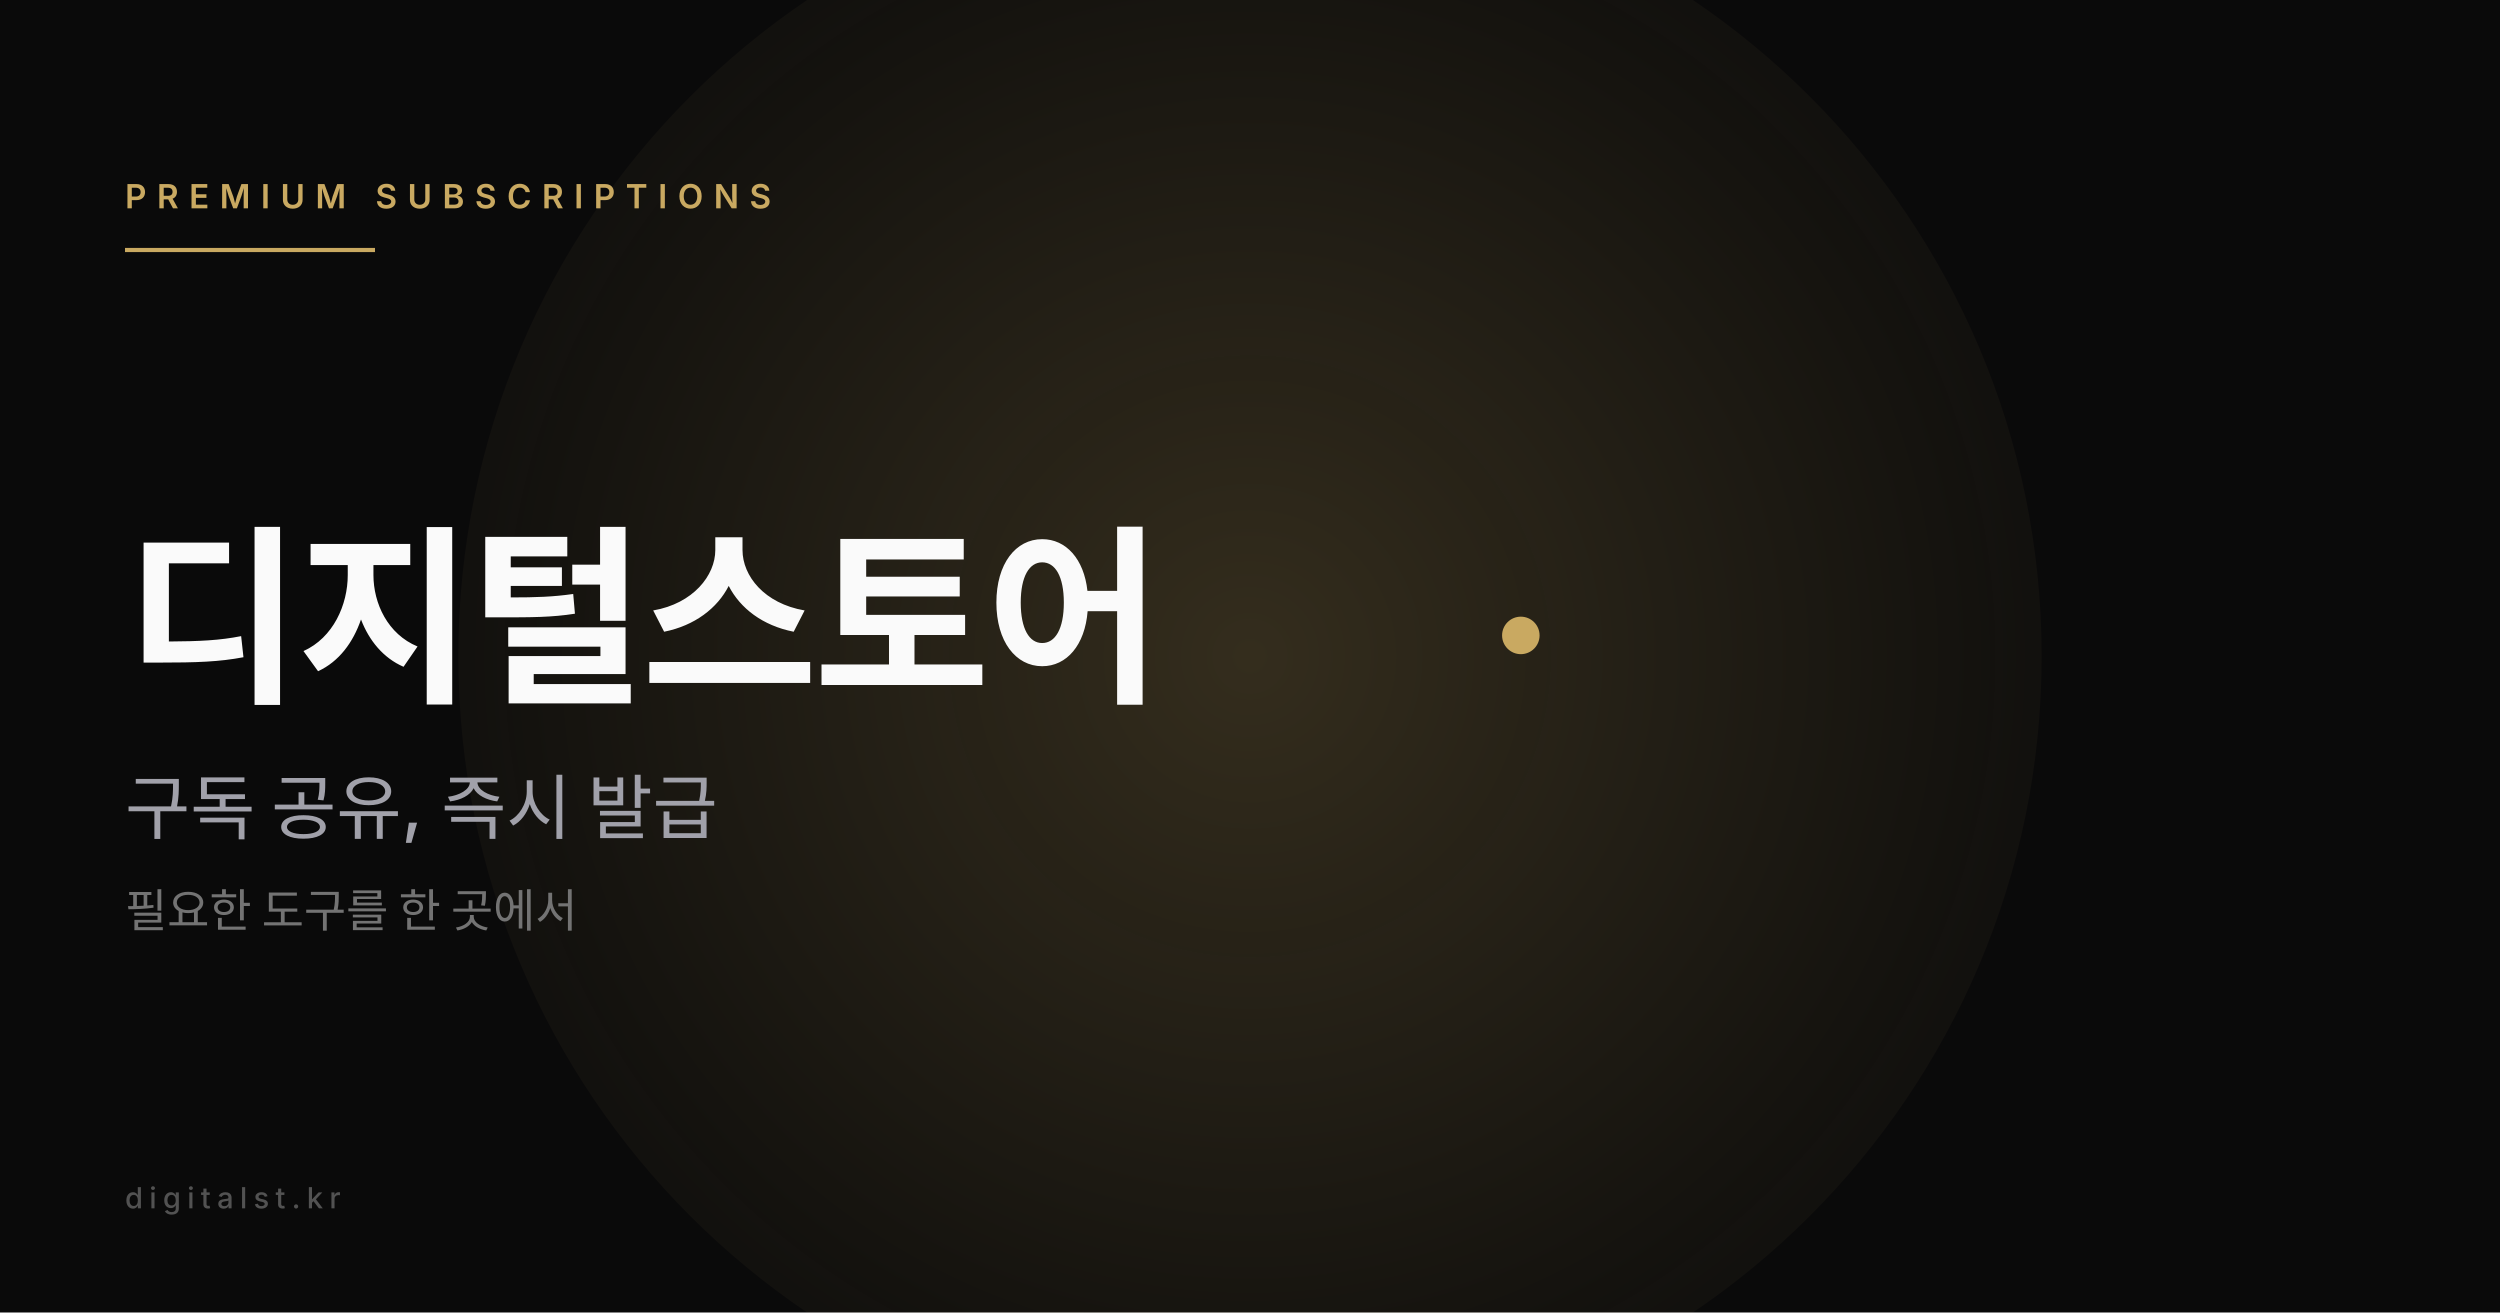
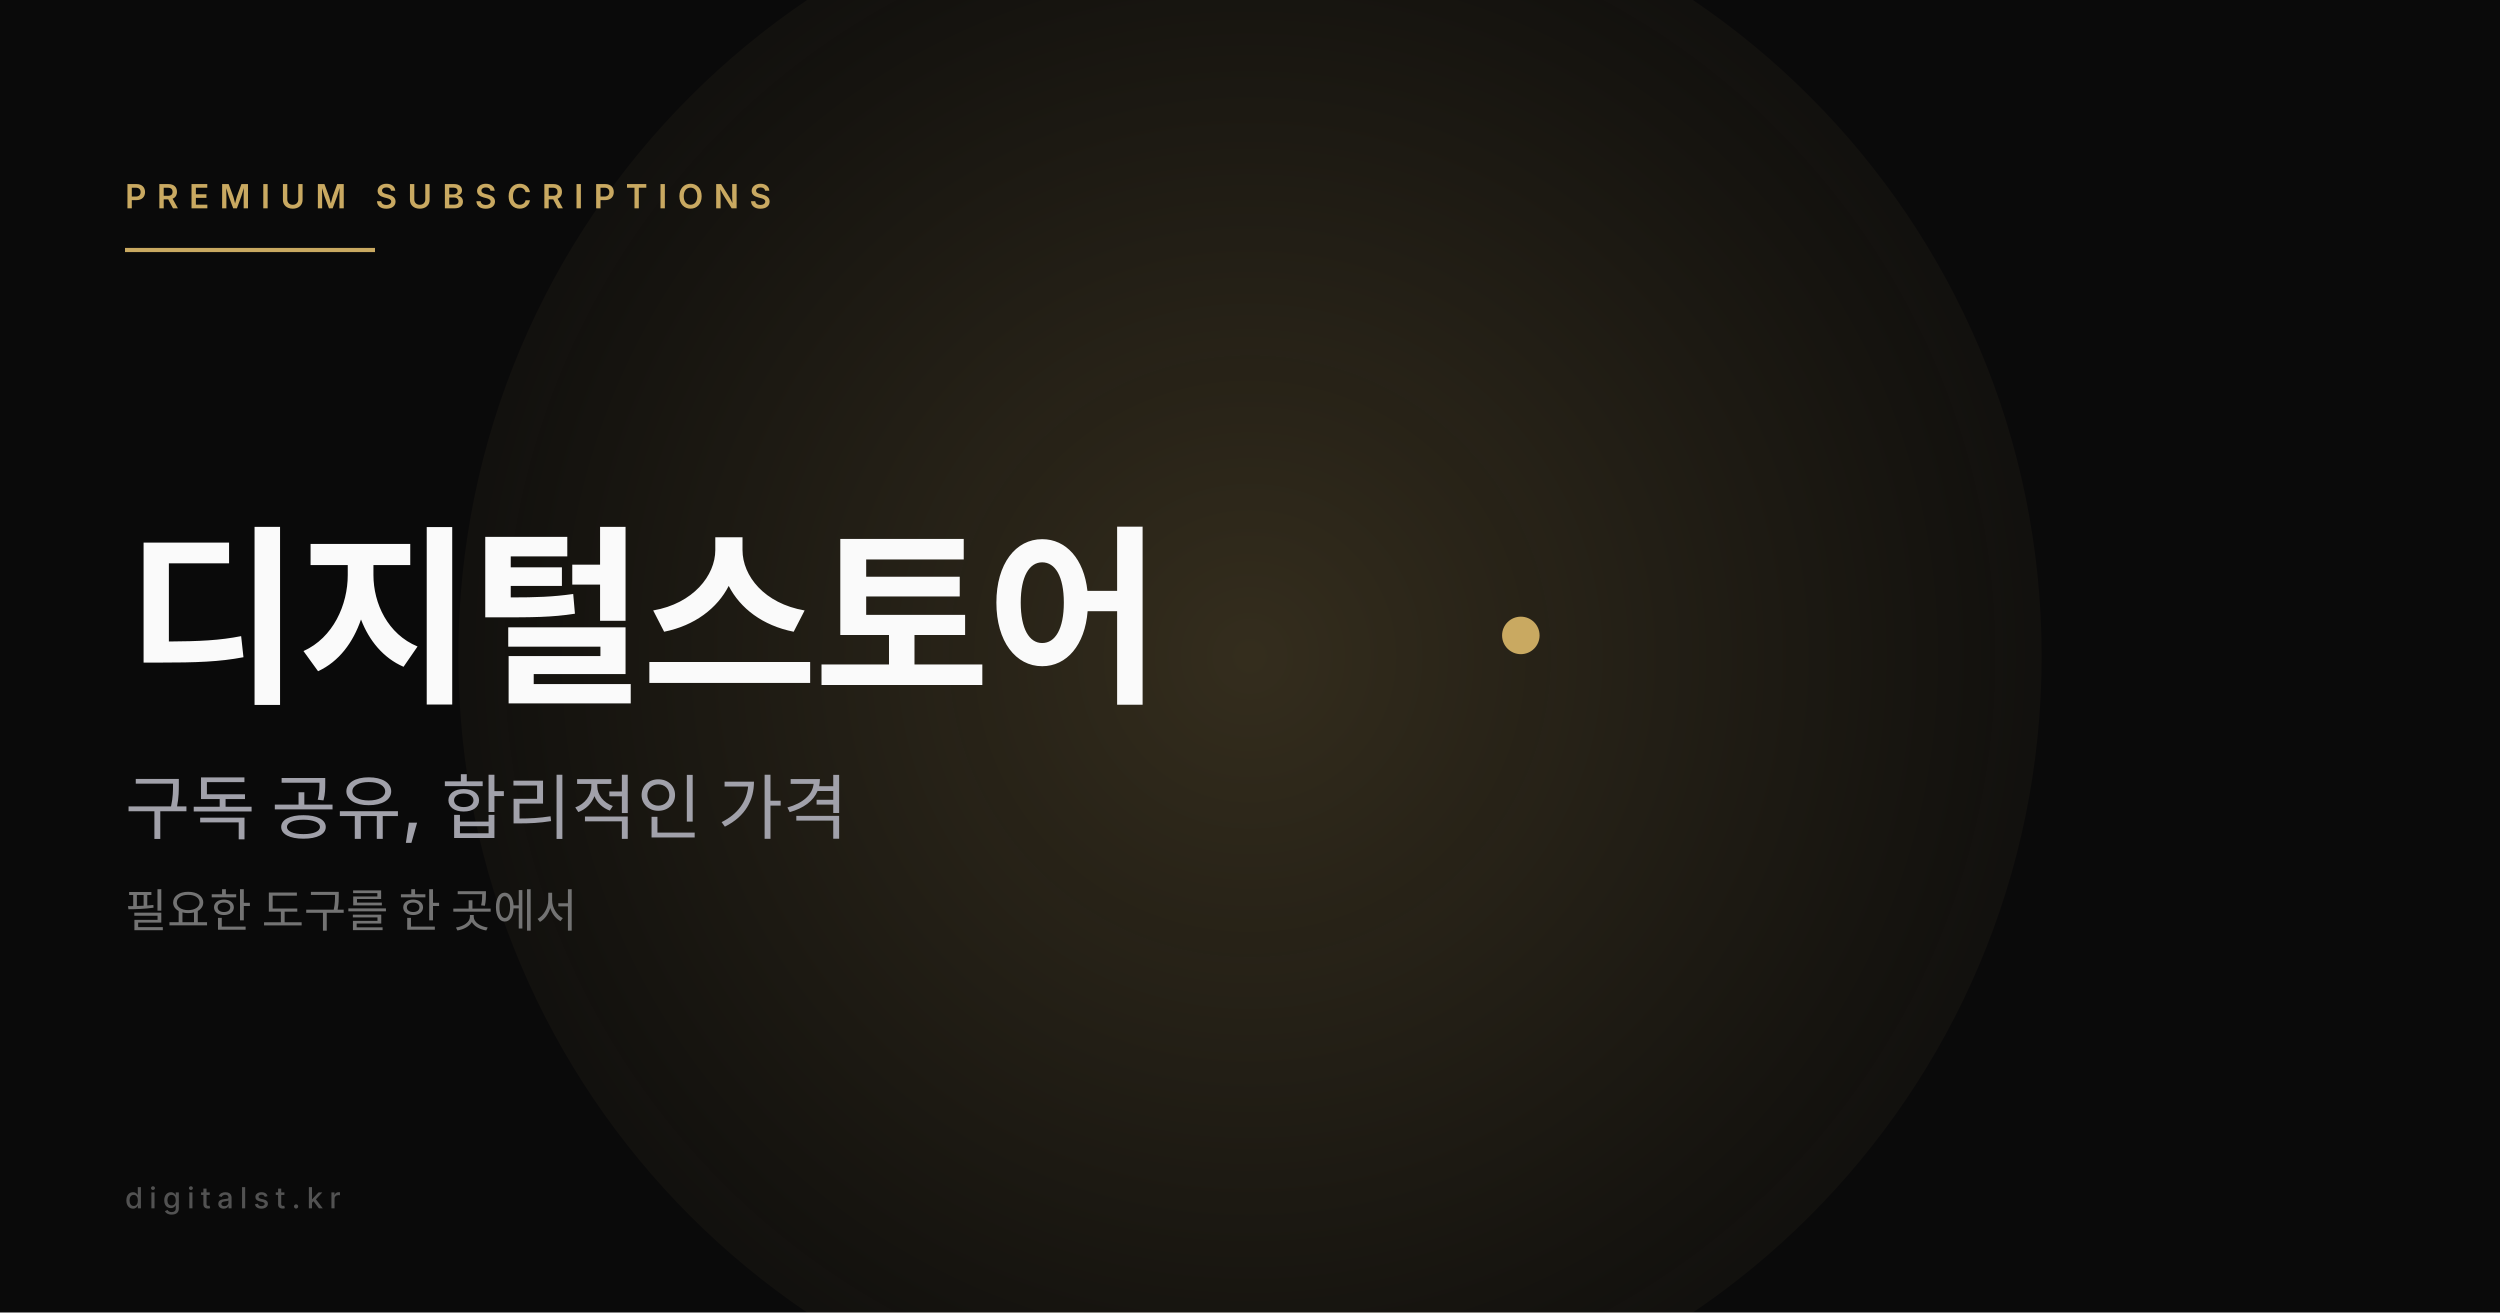
- <svg xmlns="http://www.w3.org/2000/svg" viewBox="0 0 1200 630" width="1200" height="630" role="img" aria-label="디지털스토어 — 프리미엄 구독 공유">
+ <svg xmlns="http://www.w3.org/2000/svg" viewBox="0 0 1200 630" width="1200" height="630" role="img" aria-label="디지털스토어 — 구독 공유, 합리적인 가격">
  <defs>
    <radialGradient id="goldGlow" cx="50%" cy="50%" r="60%">
      <stop offset="0%" stop-color="#C9A961" stop-opacity="0.22" />
      <stop offset="100%" stop-color="#C9A961" stop-opacity="0" />
    </radialGradient>
  </defs>
  <rect width="1200" height="630" fill="#0A0A0A" />
  <circle cx="600" cy="315" r="380" fill="url(#goldGlow)" />
  <text x="60" y="100" font-family="ui-sans-serif, system-ui, -apple-system, sans-serif" font-size="16" font-weight="600" letter-spacing="5" fill="#C9A961">PREMIUM SUBSCRIPTIONS</text>
  <line x1="60" y1="120" x2="180" y2="120" stroke="#C9A961" stroke-width="2" />
  <text x="60" y="330" font-family="ui-sans-serif, system-ui, -apple-system, sans-serif" font-size="92" font-weight="800" fill="#FAFAFA" letter-spacing="-2">디지털스토어</text>
  <circle cx="730" cy="305" r="9" fill="#C9A961" />
-   <text x="60" y="400" font-family="ui-sans-serif, system-ui, -apple-system, sans-serif" font-size="34" font-weight="500" fill="#A1A1AA">구독 공유, 즉시 발급</text>
+   <text x="60" y="400" font-family="ui-sans-serif, system-ui, -apple-system, sans-serif" font-size="34" font-weight="500" fill="#A1A1AA">구독 공유, 합리적인 가격</text>
  <text x="60" y="445" font-family="ui-sans-serif, system-ui, -apple-system, sans-serif" font-size="22" font-weight="400" fill="#737373">필요한 도구를 한 곳에서</text>
  <text x="60" y="580" font-family="ui-sans-serif, system-ui, -apple-system, sans-serif" font-size="14" font-weight="500" letter-spacing="3" fill="#525252">digitalst.kr</text>
</svg>
